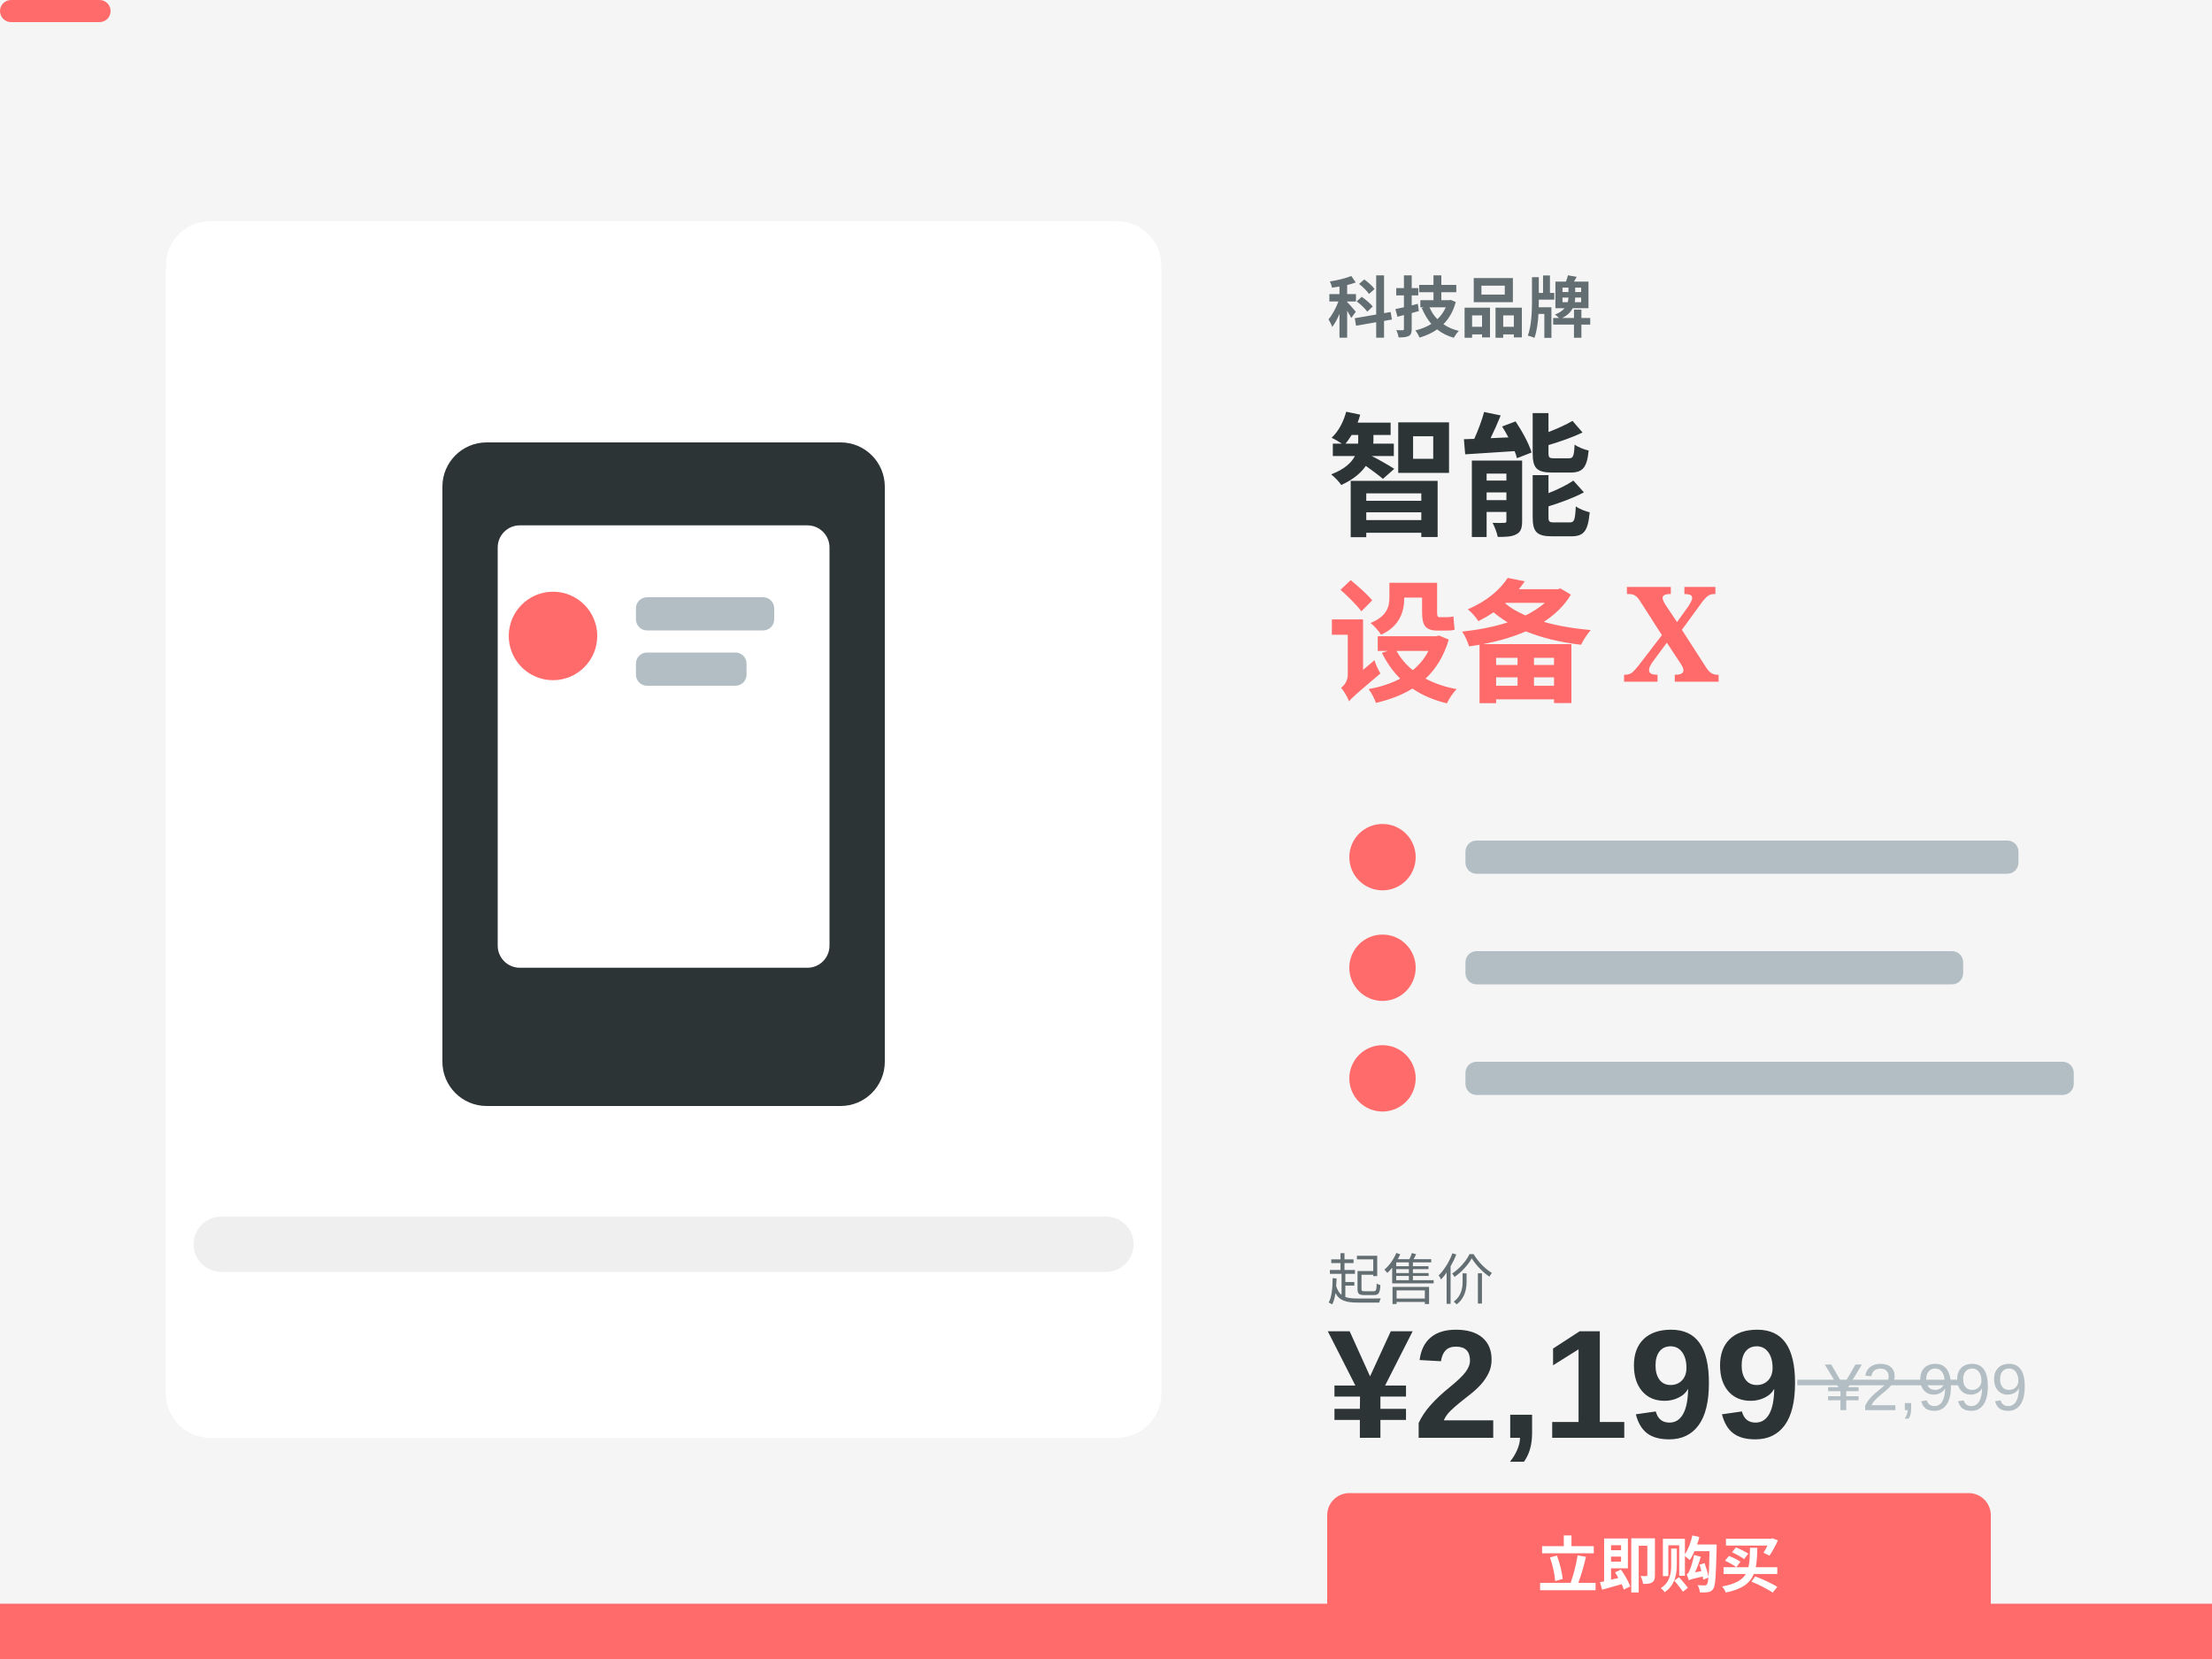
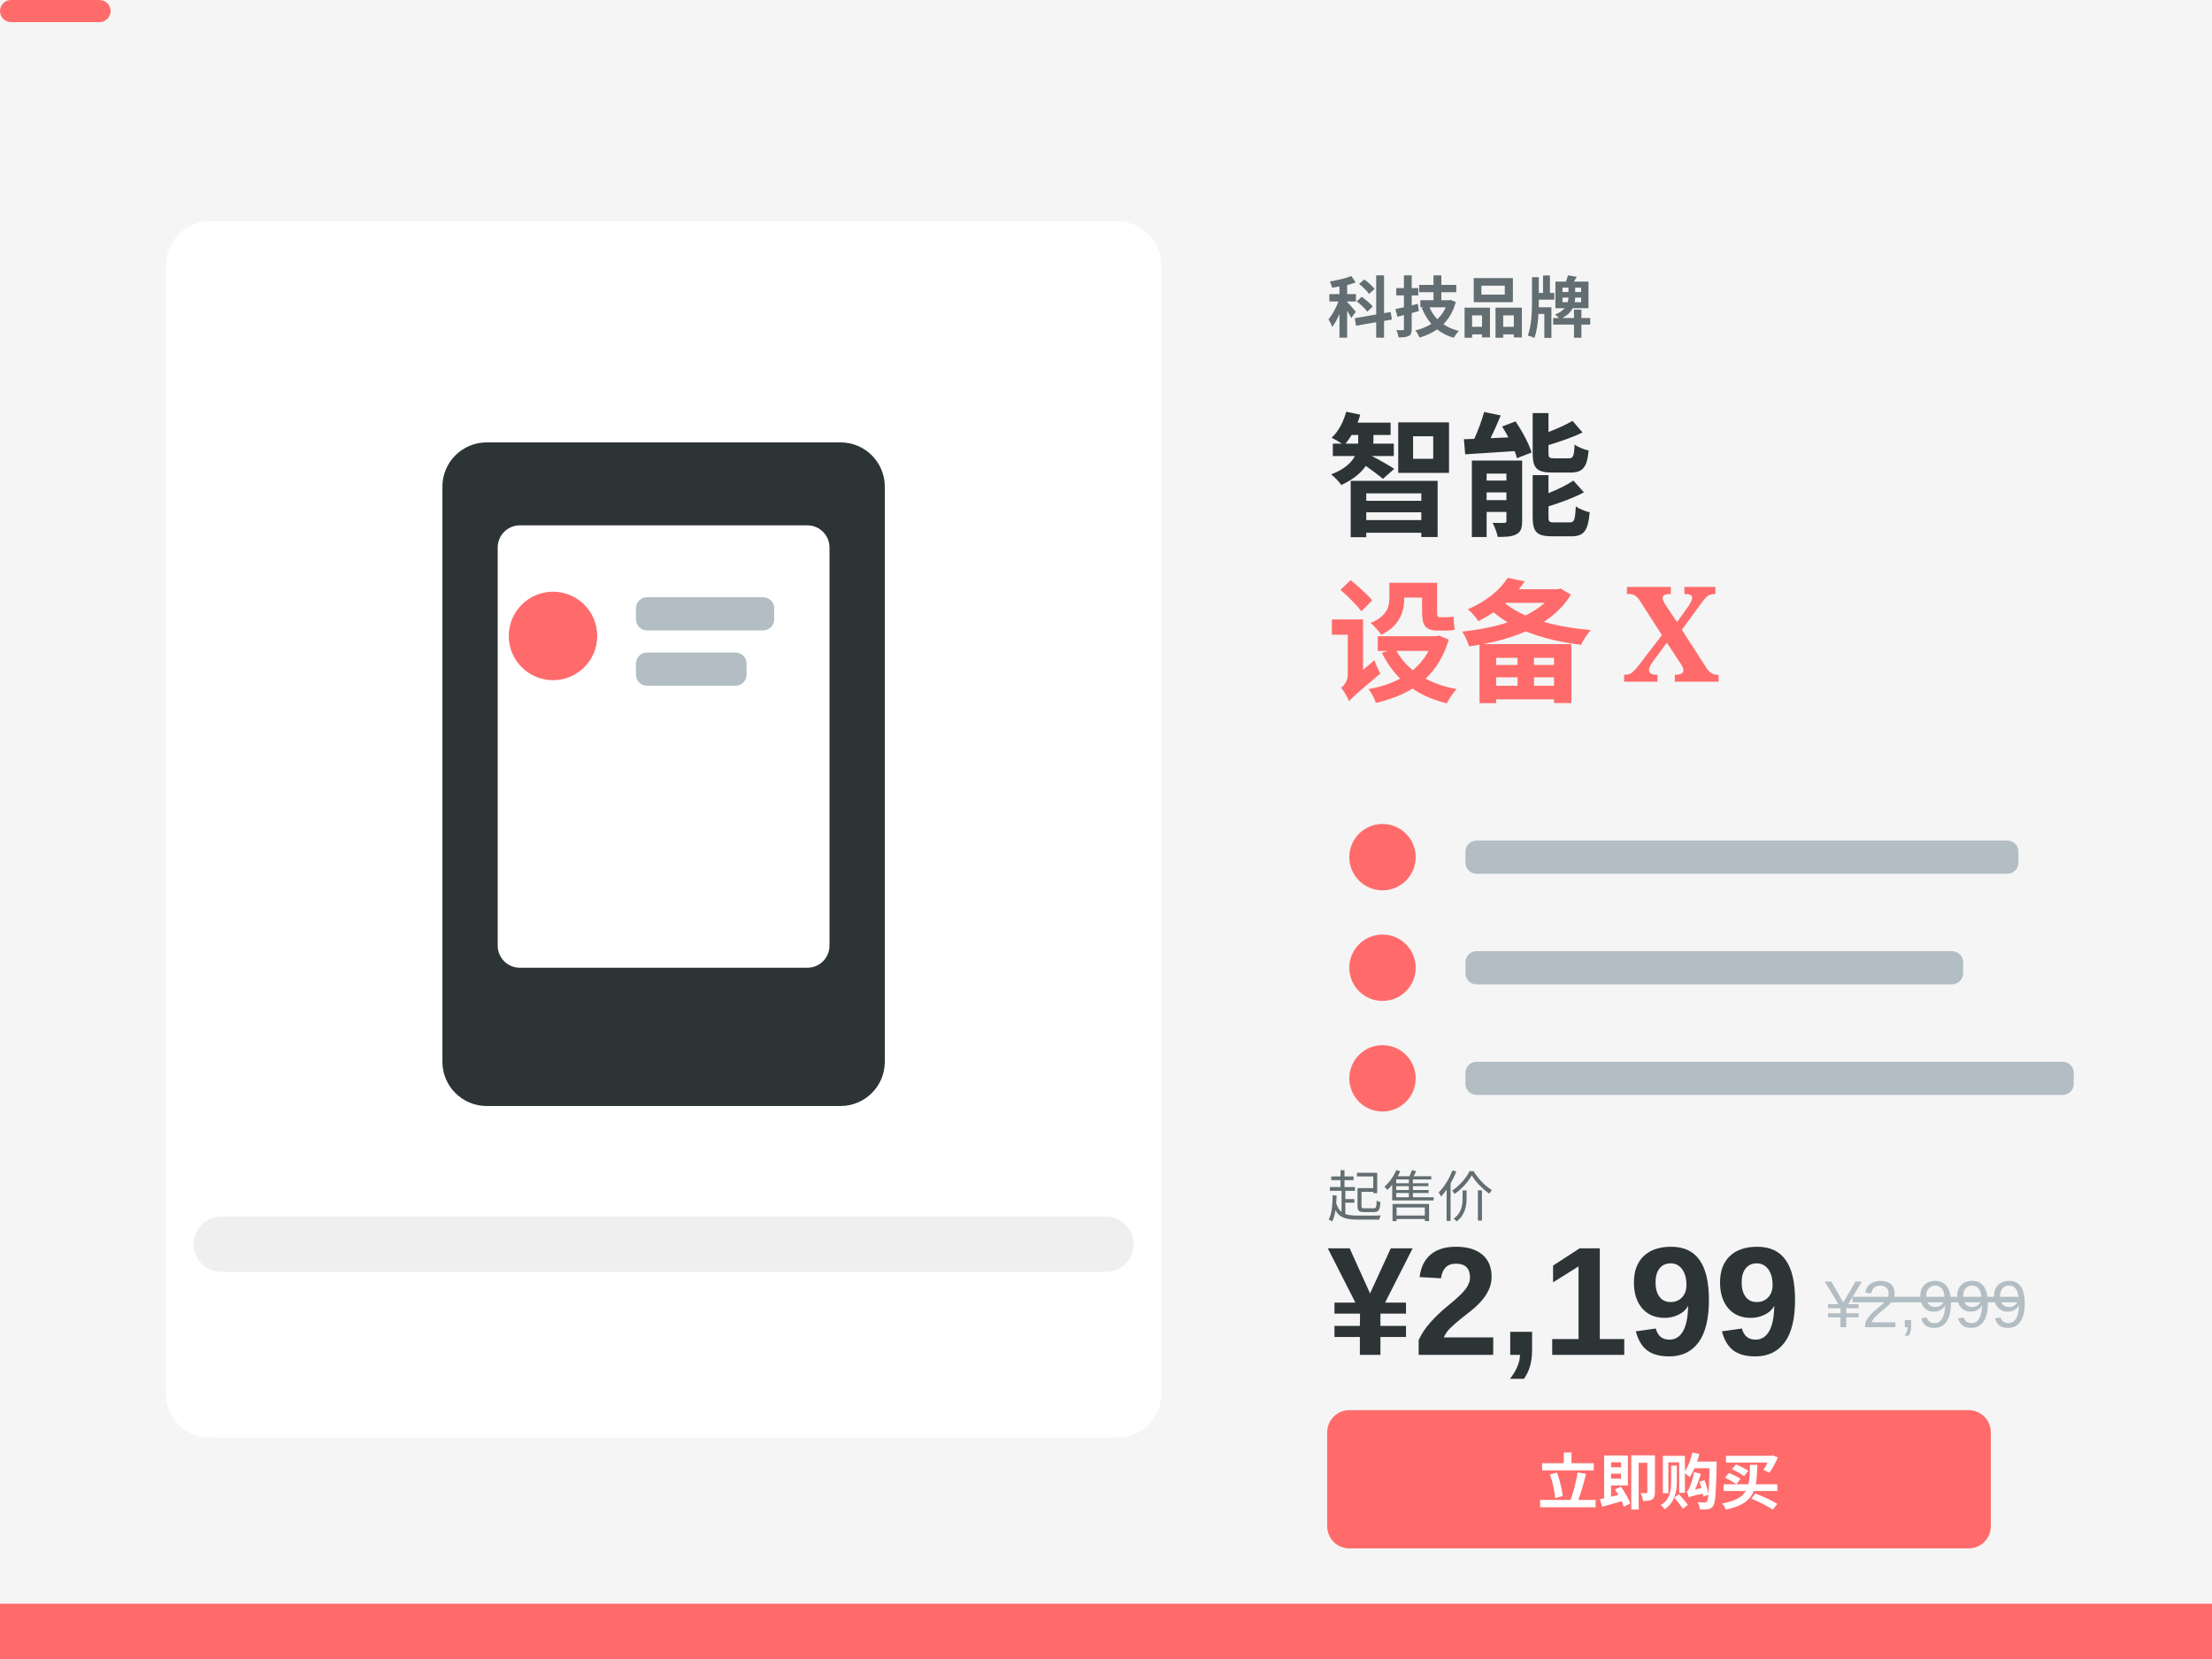
<svg xmlns="http://www.w3.org/2000/svg" viewBox="0 0 400 300">
  <rect id="background" class="background" width="400" height="300" fill="#f5f5f5" />
  <rect id="product-bg" class="secondary" x="30" y="40" width="180" height="220" rx="8" fill="#ffffff" />
  <rect id="product-shadow" class="background" x="35" y="220" width="170" height="10" rx="5" fill="#e0e0e0" opacity="0.5" />
  <rect id="product-body" class="primary" x="80" y="80" width="80" height="120" rx="8" fill="#2d3436" />
  <rect id="product-screen" class="background" x="90" y="95" width="60" height="80" rx="4" fill="#ffffff" />
  <rect id="product-button" class="accent" cx="120" cy="190" width="20" height="4" rx="2" fill="#ff6b6b" />
  <circle id="product-deco-1" class="accent" cx="100" cy="115" r="8" fill="#ff6b6b" />
  <rect id="product-deco-2" class="secondary" x="115" y="108" width="25" height="6" rx="2" fill="#b2bec3" />
  <rect id="product-deco-3" class="secondary" x="115" y="118" width="20" height="6" rx="2" fill="#b2bec3" />
  <text id="brand-name" class="text" x="240" y="60" font-family="Arial, sans-serif" font-size="12" font-weight="bold" fill="#636e72" data-fixed-color="black">科技品牌</text>
  <text id="product-name" class="text" x="240" y="95" font-family="Georgia, serif" font-size="24" font-weight="bold" fill="#2d3436" data-fixed-color="black">智能</text>
  <text id="product-name-2" class="accent" x="240" y="125" font-family="Georgia, serif" font-size="24" font-weight="bold" fill="#ff6b6b" data-fixed-color="black">设备 X</text>
  <g id="feature-1">
    <circle id="feature-icon-1" class="accent" cx="250" cy="155" r="6" fill="#ff6b6b" />
    <rect id="feature-text-1" class="primary" x="265" y="152" width="100" height="6" rx="2" fill="#b2bec3" />
  </g>
  <g id="feature-2">
    <circle id="feature-icon-2" class="accent" cx="250" cy="175" r="6" fill="#ff6b6b" />
    <rect id="feature-text-2" class="primary" x="265" y="172" width="90" height="6" rx="2" fill="#b2bec3" />
  </g>
  <g id="feature-3">
    <circle id="feature-icon-3" class="accent" cx="250" cy="195" r="6" fill="#ff6b6b" />
    <rect id="feature-text-3" class="primary" x="265" y="192" width="110" height="6" rx="2" fill="#b2bec3" />
  </g>
-   <text id="price-label" class="secondary" x="240" y="235" font-family="Arial, sans-serif" font-size="10" fill="#636e72" data-fixed-color="black">起售价</text>
-   <text id="price-value" class="text" x="240" y="260" font-family="Arial, sans-serif" font-size="28" font-weight="bold" fill="#2d3436" data-fixed-color="black">¥2,199</text>
-   <text id="price-old" class="secondary" x="330" y="255" font-family="Arial, sans-serif" font-size="12" fill="#b2bec3" data-fixed-color="black">¥2,999</text>
-   <line id="price-strike" x1="325" y1="250" x2="355" y2="250" stroke="#b2bec3" stroke-width="1" />
-   <rect id="buy-btn" class="accent" x="240" y="270" width="120" height="25" rx="4" fill="#ff6b6b" />
-   <text id="buy-text" class="text" x="300" y="287" text-anchor="middle" font-family="Arial, sans-serif" font-size="11" font-weight="bold" fill="#ffffff" data-fixed-color="black">立即购买</text>
+   <text id="price-label" class="secondary" x="240" y="220" font-family="Arial, sans-serif" font-size="10" fill="#636e72" data-fixed-color="black">起售价</text>
+   <text id="price-value" class="text" x="240" y="245" font-family="Arial, sans-serif" font-size="28" font-weight="bold" fill="#2d3436" data-fixed-color="black">¥2,199</text>
+   <text id="price-old" class="secondary" x="330" y="240" font-family="Arial, sans-serif" font-size="12" fill="#b2bec3" data-fixed-color="black">¥2,999</text>
+   <line id="price-strike" x1="335" y1="235" x2="365" y2="235" stroke="#b2bec3" stroke-width="1" />
+   <rect id="buy-btn" class="accent" x="240" y="255" width="120" height="25" rx="4" fill="#ff6b6b" />
+   <text id="buy-text" class="text" x="300" y="272" text-anchor="middle" font-family="Arial, sans-serif" font-size="11" font-weight="bold" fill="#ffffff" data-fixed-color="black">立即购买</text>
  <rect id="bottom-accent" class="accent" x="0" y="290" width="400" height="10" fill="#ff6b6b" />
</svg>
